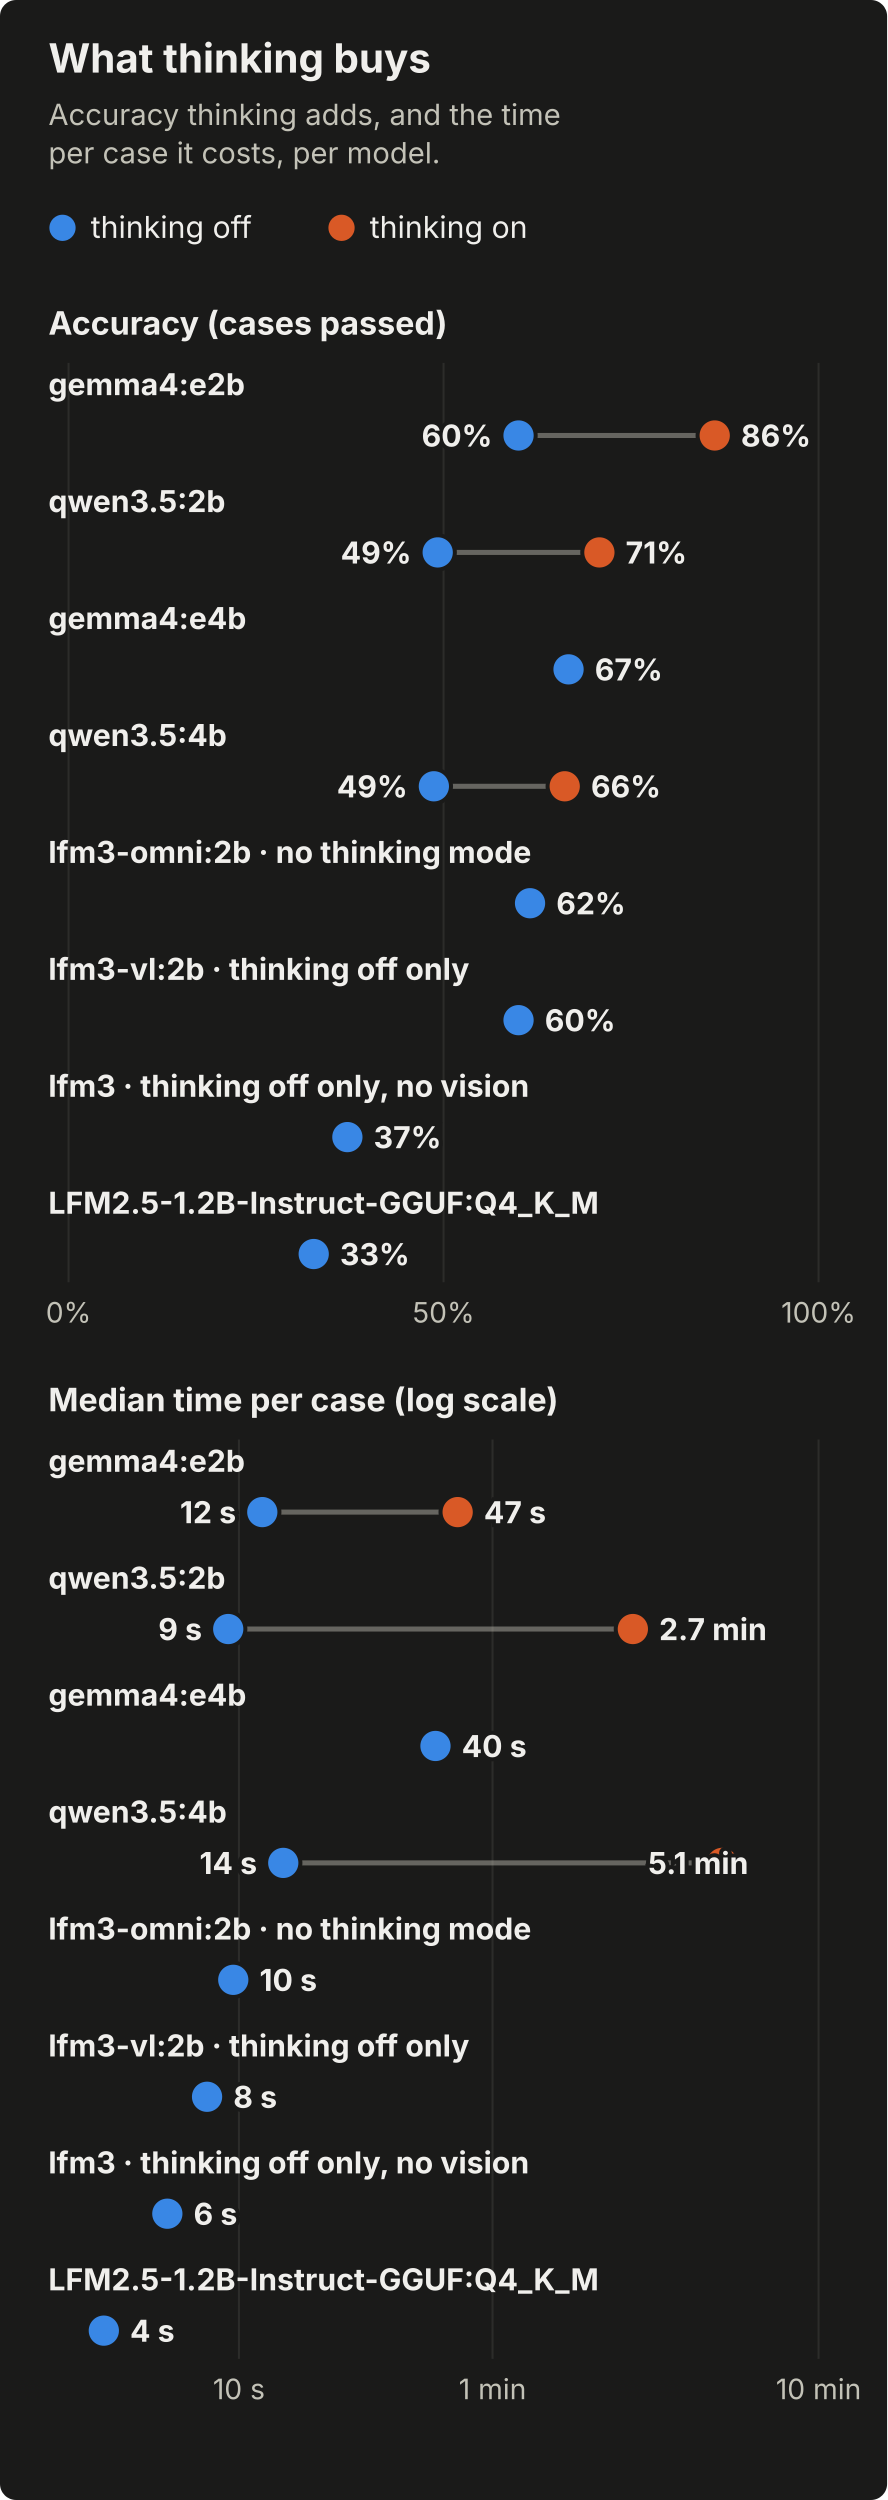
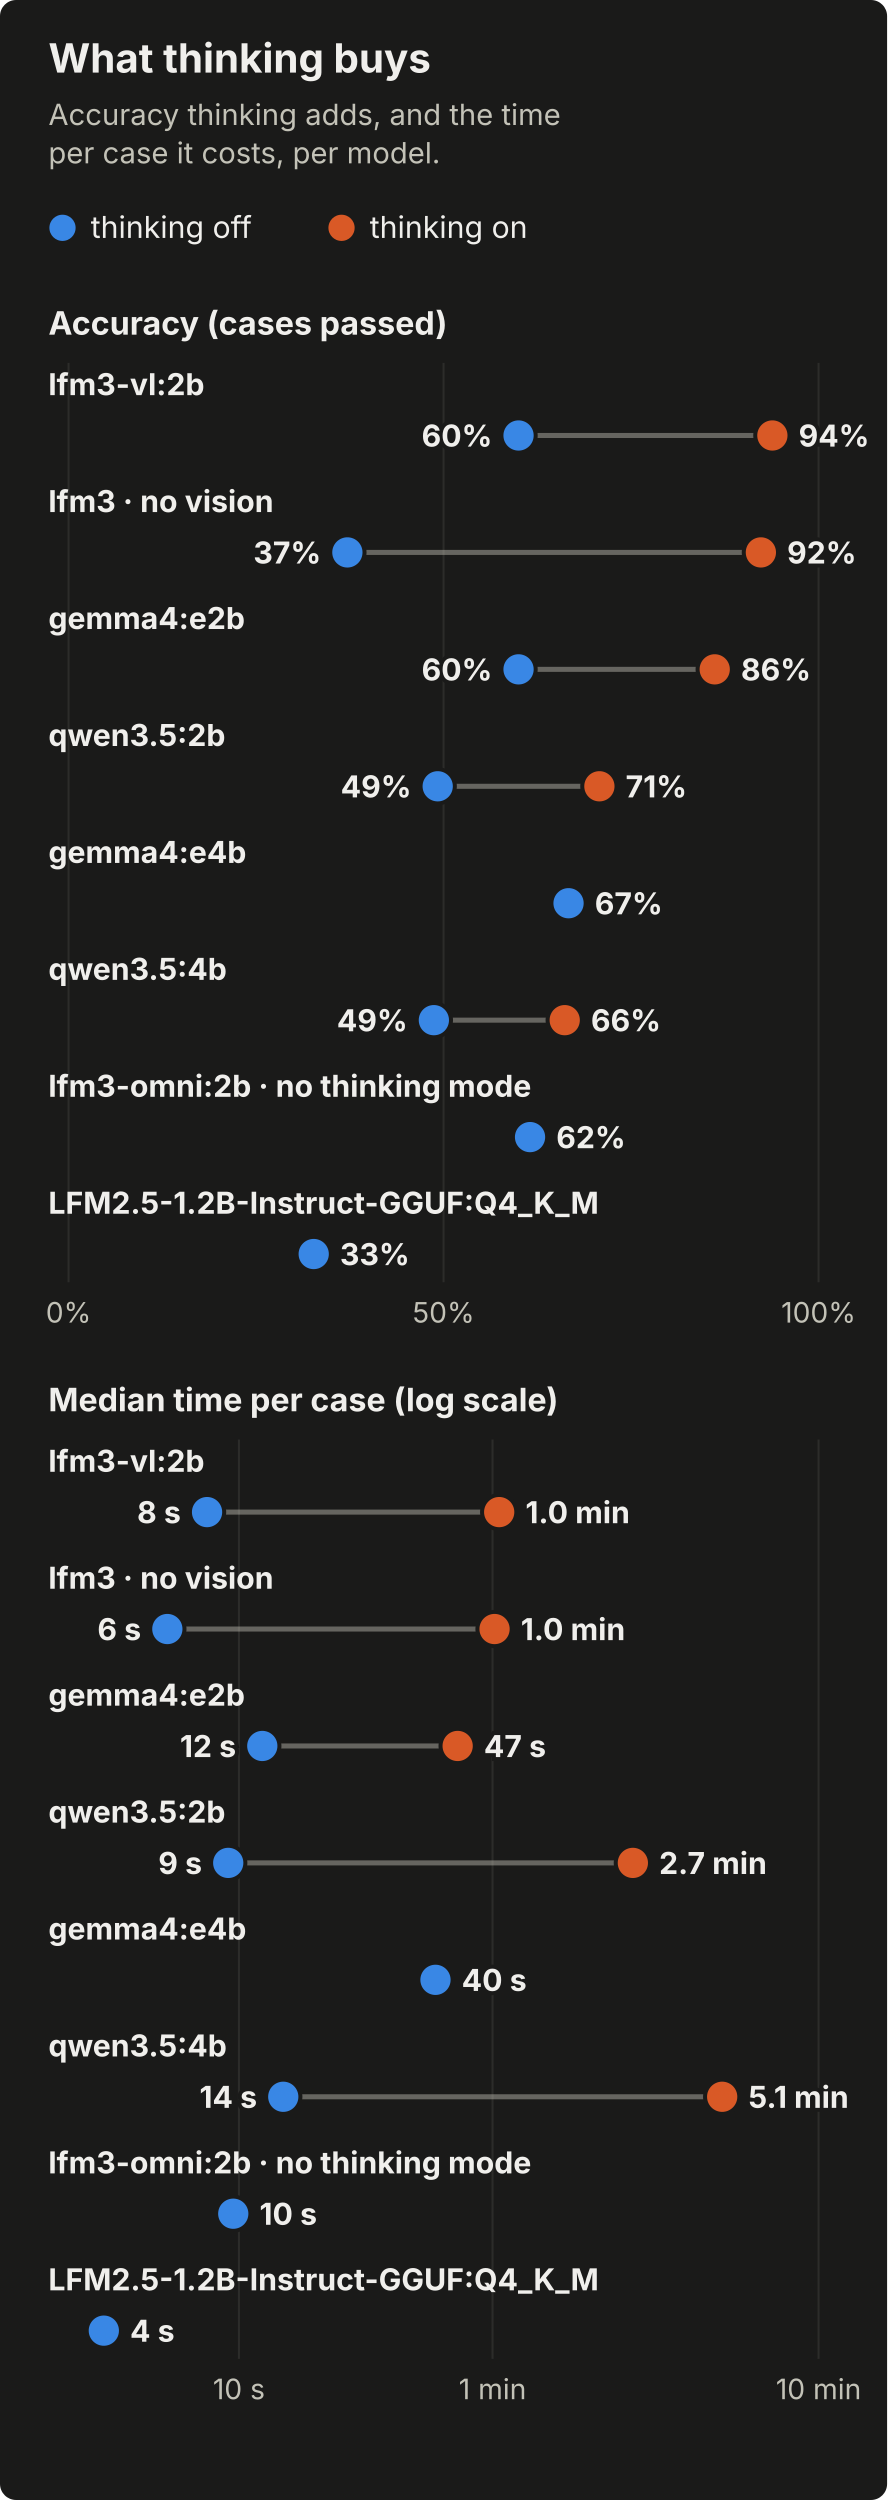
<svg xmlns="http://www.w3.org/2000/svg" width="440" height="1240" viewBox="0 0 440 1240" role="img" aria-label="What thinking buys">
  <rect width="440" height="1240" rx="8" fill="#1a1a19" />
  <text x="24.0" y="36.0" font-size="20" font-weight="700" text-anchor="start" fill="#f0efec" font-family="system-ui, -apple-system, Segoe UI, sans-serif">What thinking buys</text>
  <text x="24.0" y="62.0" font-size="14.5" font-weight="normal" text-anchor="start" fill="#c3c2b7" font-family="system-ui, -apple-system, Segoe UI, sans-serif">Accuracy thinking adds, and the time</text>
  <text x="24.0" y="81.0" font-size="14.5" font-weight="normal" text-anchor="start" fill="#c3c2b7" font-family="system-ui, -apple-system, Segoe UI, sans-serif">per case it costs, per model.</text>
  <circle cx="31.0" cy="113.0" r="7.5" fill="#3987e5" stroke="#1a1a19" stroke-width="2" />
  <text x="45.0" y="118.0" font-size="15" font-weight="normal" text-anchor="start" fill="#f0efec" font-family="system-ui, -apple-system, Segoe UI, sans-serif">thinking off</text>
  <circle cx="169.4" cy="113.0" r="7.5" fill="#d95926" stroke="#1a1a19" stroke-width="2" />
  <text x="183.4" y="118.0" font-size="15" font-weight="normal" text-anchor="start" fill="#f0efec" font-family="system-ui, -apple-system, Segoe UI, sans-serif">thinking on</text>
  <text x="24.0" y="166.0" font-size="16" font-weight="700" text-anchor="start" fill="#f0efec" font-family="system-ui, -apple-system, Segoe UI, sans-serif">Accuracy (cases passed)</text>
  <line x1="34.0" y1="180.0" x2="34.0" y2="636.0" stroke="#2c2c2a" stroke-width="1" />
  <text x="34.0" y="656.0" font-size="14" font-weight="normal" text-anchor="middle" fill="#c3c2b7" font-family="system-ui, -apple-system, Segoe UI, sans-serif">0%</text>
  <line x1="220.0" y1="180.0" x2="220.0" y2="636.0" stroke="#2c2c2a" stroke-width="1" />
  <text x="220.0" y="656.0" font-size="14" font-weight="normal" text-anchor="middle" fill="#c3c2b7" font-family="system-ui, -apple-system, Segoe UI, sans-serif">50%</text>
  <line x1="406.0" y1="180.0" x2="406.0" y2="636.0" stroke="#2c2c2a" stroke-width="1" />
  <text x="406.0" y="656.0" font-size="14" font-weight="normal" text-anchor="middle" fill="#c3c2b7" font-family="system-ui, -apple-system, Segoe UI, sans-serif">100%</text>
-   <text x="24.0" y="196.0" font-size="15" font-weight="700" text-anchor="start" fill="#f0efec" font-family="system-ui, -apple-system, Segoe UI, sans-serif">gemma4:e2b</text>
-   <line x1="257.2" y1="216.0" x2="354.5" y2="216.0" stroke="#c3c2b7" stroke-width="2.5" stroke-opacity="0.45" />
+   <text x="24.0" y="196.0" font-size="15" font-weight="700" text-anchor="start" fill="#f0efec" font-family="system-ui, -apple-system, Segoe UI, sans-serif">lfm3-vl:2b</text>
+   <line x1="257.2" y1="216.0" x2="383.1" y2="216.0" stroke="#c3c2b7" stroke-width="2.5" stroke-opacity="0.45" />
  <circle cx="257.2" cy="216.0" r="8.5" fill="#3987e5" stroke="#1a1a19" stroke-width="2" />
-   <circle cx="354.5" cy="216.0" r="8.5" fill="#d95926" stroke="#1a1a19" stroke-width="2" />
+   <circle cx="383.1" cy="216.0" r="8.5" fill="#d95926" stroke="#1a1a19" stroke-width="2" />
  <text x="244.2" y="221.5" font-size="15" font-weight="700" text-anchor="end" fill="#f0efec" stroke="#1a1a19" stroke-width="4" paint-order="stroke" font-family="system-ui, -apple-system, Segoe UI, sans-serif">60%</text>
-   <text x="367.5" y="221.5" font-size="15" font-weight="700" text-anchor="start" fill="#f0efec" stroke="#1a1a19" stroke-width="4" paint-order="stroke" font-family="system-ui, -apple-system, Segoe UI, sans-serif">86%</text>
-   <text x="24.0" y="254.0" font-size="15" font-weight="700" text-anchor="start" fill="#f0efec" font-family="system-ui, -apple-system, Segoe UI, sans-serif">qwen3.5:2b</text>
-   <line x1="217.1" y1="274.0" x2="297.3" y2="274.0" stroke="#c3c2b7" stroke-width="2.5" stroke-opacity="0.45" />
-   <circle cx="217.1" cy="274.0" r="8.5" fill="#3987e5" stroke="#1a1a19" stroke-width="2" />
-   <circle cx="297.3" cy="274.0" r="8.5" fill="#d95926" stroke="#1a1a19" stroke-width="2" />
-   <text x="204.1" y="279.5" font-size="15" font-weight="700" text-anchor="end" fill="#f0efec" stroke="#1a1a19" stroke-width="4" paint-order="stroke" font-family="system-ui, -apple-system, Segoe UI, sans-serif">49%</text>
-   <text x="310.3" y="279.5" font-size="15" font-weight="700" text-anchor="start" fill="#f0efec" stroke="#1a1a19" stroke-width="4" paint-order="stroke" font-family="system-ui, -apple-system, Segoe UI, sans-serif">71%</text>
-   <text x="24.0" y="312.0" font-size="15" font-weight="700" text-anchor="start" fill="#f0efec" font-family="system-ui, -apple-system, Segoe UI, sans-serif">gemma4:e4b</text>
-   <circle cx="282.0" cy="332.0" r="8.5" fill="#3987e5" stroke="#1a1a19" stroke-width="2" />
-   <text x="295.0" y="337.5" font-size="15" font-weight="700" text-anchor="start" fill="#f0efec" stroke="#1a1a19" stroke-width="4" paint-order="stroke" font-family="system-ui, -apple-system, Segoe UI, sans-serif">67%</text>
-   <text x="24.0" y="370.0" font-size="15" font-weight="700" text-anchor="start" fill="#f0efec" font-family="system-ui, -apple-system, Segoe UI, sans-serif">qwen3.5:4b</text>
-   <line x1="215.2" y1="390.0" x2="280.1" y2="390.0" stroke="#c3c2b7" stroke-width="2.5" stroke-opacity="0.45" />
-   <circle cx="215.2" cy="390.0" r="8.5" fill="#3987e5" stroke="#1a1a19" stroke-width="2" />
-   <circle cx="280.1" cy="390.0" r="8.5" fill="#d95926" stroke="#1a1a19" stroke-width="2" />
-   <text x="202.2" y="395.5" font-size="15" font-weight="700" text-anchor="end" fill="#f0efec" stroke="#1a1a19" stroke-width="4" paint-order="stroke" font-family="system-ui, -apple-system, Segoe UI, sans-serif">49%</text>
-   <text x="293.1" y="395.5" font-size="15" font-weight="700" text-anchor="start" fill="#f0efec" stroke="#1a1a19" stroke-width="4" paint-order="stroke" font-family="system-ui, -apple-system, Segoe UI, sans-serif">66%</text>
-   <text x="24.0" y="428.0" font-size="15" font-weight="700" text-anchor="start" fill="#f0efec" font-family="system-ui, -apple-system, Segoe UI, sans-serif">lfm3-omni:2b  · no thinking mode</text>
-   <circle cx="262.9" cy="448.0" r="8.5" fill="#3987e5" stroke="#1a1a19" stroke-width="2" />
-   <text x="275.9" y="453.5" font-size="15" font-weight="700" text-anchor="start" fill="#f0efec" stroke="#1a1a19" stroke-width="4" paint-order="stroke" font-family="system-ui, -apple-system, Segoe UI, sans-serif">62%</text>
-   <text x="24.0" y="486.0" font-size="15" font-weight="700" text-anchor="start" fill="#f0efec" font-family="system-ui, -apple-system, Segoe UI, sans-serif">lfm3-vl:2b  · thinking off only</text>
-   <circle cx="257.2" cy="506.0" r="8.5" fill="#3987e5" stroke="#1a1a19" stroke-width="2" />
-   <text x="270.2" y="511.5" font-size="15" font-weight="700" text-anchor="start" fill="#f0efec" stroke="#1a1a19" stroke-width="4" paint-order="stroke" font-family="system-ui, -apple-system, Segoe UI, sans-serif">60%</text>
-   <text x="24.0" y="544.0" font-size="15" font-weight="700" text-anchor="start" fill="#f0efec" font-family="system-ui, -apple-system, Segoe UI, sans-serif">lfm3  · thinking off only, no vision</text>
-   <circle cx="172.3" cy="564.0" r="8.5" fill="#3987e5" stroke="#1a1a19" stroke-width="2" />
-   <text x="185.3" y="569.5" font-size="15" font-weight="700" text-anchor="start" fill="#f0efec" stroke="#1a1a19" stroke-width="4" paint-order="stroke" font-family="system-ui, -apple-system, Segoe UI, sans-serif">37%</text>
+   <text x="396.1" y="221.5" font-size="15" font-weight="700" text-anchor="start" fill="#f0efec" stroke="#1a1a19" stroke-width="4" paint-order="stroke" font-family="system-ui, -apple-system, Segoe UI, sans-serif">94%</text>
+   <text x="24.0" y="254.0" font-size="15" font-weight="700" text-anchor="start" fill="#f0efec" font-family="system-ui, -apple-system, Segoe UI, sans-serif">lfm3  · no vision</text>
+   <line x1="172.3" y1="274.0" x2="377.4" y2="274.0" stroke="#c3c2b7" stroke-width="2.5" stroke-opacity="0.45" />
+   <circle cx="172.3" cy="274.0" r="8.5" fill="#3987e5" stroke="#1a1a19" stroke-width="2" />
+   <circle cx="377.4" cy="274.0" r="8.5" fill="#d95926" stroke="#1a1a19" stroke-width="2" />
+   <text x="159.3" y="279.5" font-size="15" font-weight="700" text-anchor="end" fill="#f0efec" stroke="#1a1a19" stroke-width="4" paint-order="stroke" font-family="system-ui, -apple-system, Segoe UI, sans-serif">37%</text>
+   <text x="390.4" y="279.5" font-size="15" font-weight="700" text-anchor="start" fill="#f0efec" stroke="#1a1a19" stroke-width="4" paint-order="stroke" font-family="system-ui, -apple-system, Segoe UI, sans-serif">92%</text>
+   <text x="24.0" y="312.0" font-size="15" font-weight="700" text-anchor="start" fill="#f0efec" font-family="system-ui, -apple-system, Segoe UI, sans-serif">gemma4:e2b</text>
+   <line x1="257.2" y1="332.0" x2="354.5" y2="332.0" stroke="#c3c2b7" stroke-width="2.5" stroke-opacity="0.45" />
+   <circle cx="257.2" cy="332.0" r="8.5" fill="#3987e5" stroke="#1a1a19" stroke-width="2" />
+   <circle cx="354.5" cy="332.0" r="8.5" fill="#d95926" stroke="#1a1a19" stroke-width="2" />
+   <text x="244.2" y="337.5" font-size="15" font-weight="700" text-anchor="end" fill="#f0efec" stroke="#1a1a19" stroke-width="4" paint-order="stroke" font-family="system-ui, -apple-system, Segoe UI, sans-serif">60%</text>
+   <text x="367.5" y="337.5" font-size="15" font-weight="700" text-anchor="start" fill="#f0efec" stroke="#1a1a19" stroke-width="4" paint-order="stroke" font-family="system-ui, -apple-system, Segoe UI, sans-serif">86%</text>
+   <text x="24.0" y="370.0" font-size="15" font-weight="700" text-anchor="start" fill="#f0efec" font-family="system-ui, -apple-system, Segoe UI, sans-serif">qwen3.5:2b</text>
+   <line x1="217.1" y1="390.0" x2="297.3" y2="390.0" stroke="#c3c2b7" stroke-width="2.5" stroke-opacity="0.45" />
+   <circle cx="217.1" cy="390.0" r="8.5" fill="#3987e5" stroke="#1a1a19" stroke-width="2" />
+   <circle cx="297.3" cy="390.0" r="8.5" fill="#d95926" stroke="#1a1a19" stroke-width="2" />
+   <text x="204.1" y="395.5" font-size="15" font-weight="700" text-anchor="end" fill="#f0efec" stroke="#1a1a19" stroke-width="4" paint-order="stroke" font-family="system-ui, -apple-system, Segoe UI, sans-serif">49%</text>
+   <text x="310.3" y="395.5" font-size="15" font-weight="700" text-anchor="start" fill="#f0efec" stroke="#1a1a19" stroke-width="4" paint-order="stroke" font-family="system-ui, -apple-system, Segoe UI, sans-serif">71%</text>
+   <text x="24.0" y="428.0" font-size="15" font-weight="700" text-anchor="start" fill="#f0efec" font-family="system-ui, -apple-system, Segoe UI, sans-serif">gemma4:e4b</text>
+   <circle cx="282.0" cy="448.0" r="8.5" fill="#3987e5" stroke="#1a1a19" stroke-width="2" />
+   <text x="295.0" y="453.5" font-size="15" font-weight="700" text-anchor="start" fill="#f0efec" stroke="#1a1a19" stroke-width="4" paint-order="stroke" font-family="system-ui, -apple-system, Segoe UI, sans-serif">67%</text>
+   <text x="24.0" y="486.0" font-size="15" font-weight="700" text-anchor="start" fill="#f0efec" font-family="system-ui, -apple-system, Segoe UI, sans-serif">qwen3.5:4b</text>
+   <line x1="215.2" y1="506.0" x2="280.1" y2="506.0" stroke="#c3c2b7" stroke-width="2.5" stroke-opacity="0.45" />
+   <circle cx="215.2" cy="506.0" r="8.5" fill="#3987e5" stroke="#1a1a19" stroke-width="2" />
+   <circle cx="280.1" cy="506.0" r="8.5" fill="#d95926" stroke="#1a1a19" stroke-width="2" />
+   <text x="202.2" y="511.5" font-size="15" font-weight="700" text-anchor="end" fill="#f0efec" stroke="#1a1a19" stroke-width="4" paint-order="stroke" font-family="system-ui, -apple-system, Segoe UI, sans-serif">49%</text>
+   <text x="293.1" y="511.5" font-size="15" font-weight="700" text-anchor="start" fill="#f0efec" stroke="#1a1a19" stroke-width="4" paint-order="stroke" font-family="system-ui, -apple-system, Segoe UI, sans-serif">66%</text>
+   <text x="24.0" y="544.0" font-size="15" font-weight="700" text-anchor="start" fill="#f0efec" font-family="system-ui, -apple-system, Segoe UI, sans-serif">lfm3-omni:2b  · no thinking mode</text>
+   <circle cx="262.9" cy="564.0" r="8.5" fill="#3987e5" stroke="#1a1a19" stroke-width="2" />
+   <text x="275.9" y="569.5" font-size="15" font-weight="700" text-anchor="start" fill="#f0efec" stroke="#1a1a19" stroke-width="4" paint-order="stroke" font-family="system-ui, -apple-system, Segoe UI, sans-serif">62%</text>
  <text x="24.0" y="602.0" font-size="15" font-weight="700" text-anchor="start" fill="#f0efec" font-family="system-ui, -apple-system, Segoe UI, sans-serif">LFM2.5-1.2B-Instruct-GGUF:Q4_K_M</text>
  <circle cx="155.6" cy="622.0" r="8.5" fill="#3987e5" stroke="#1a1a19" stroke-width="2" />
  <text x="168.6" y="627.5" font-size="15" font-weight="700" text-anchor="start" fill="#f0efec" stroke="#1a1a19" stroke-width="4" paint-order="stroke" font-family="system-ui, -apple-system, Segoe UI, sans-serif">33%</text>
  <text x="24.0" y="700.0" font-size="16" font-weight="700" text-anchor="start" fill="#f0efec" font-family="system-ui, -apple-system, Segoe UI, sans-serif">Median time per case (log scale)</text>
  <line x1="118.5" y1="714.0" x2="118.5" y2="1170.0" stroke="#2c2c2a" stroke-width="1" />
  <text x="118.5" y="1190.0" font-size="14" font-weight="normal" text-anchor="middle" fill="#c3c2b7" font-family="system-ui, -apple-system, Segoe UI, sans-serif">10 s</text>
  <line x1="244.3" y1="714.0" x2="244.3" y2="1170.0" stroke="#2c2c2a" stroke-width="1" />
  <text x="244.3" y="1190.0" font-size="14" font-weight="normal" text-anchor="middle" fill="#c3c2b7" font-family="system-ui, -apple-system, Segoe UI, sans-serif">1 min</text>
  <line x1="406.0" y1="714.0" x2="406.0" y2="1170.0" stroke="#2c2c2a" stroke-width="1" />
  <text x="406.0" y="1190.0" font-size="14" font-weight="normal" text-anchor="middle" fill="#c3c2b7" font-family="system-ui, -apple-system, Segoe UI, sans-serif">10 min</text>
-   <text x="24.0" y="730.0" font-size="15" font-weight="700" text-anchor="start" fill="#f0efec" font-family="system-ui, -apple-system, Segoe UI, sans-serif">gemma4:e2b</text>
-   <line x1="130.1" y1="750.0" x2="227.0" y2="750.0" stroke="#c3c2b7" stroke-width="2.5" stroke-opacity="0.45" />
-   <circle cx="130.1" cy="750.0" r="8.5" fill="#3987e5" stroke="#1a1a19" stroke-width="2" />
-   <circle cx="227.0" cy="750.0" r="8.5" fill="#d95926" stroke="#1a1a19" stroke-width="2" />
-   <text x="117.1" y="755.5" font-size="15" font-weight="700" text-anchor="end" fill="#f0efec" stroke="#1a1a19" stroke-width="4" paint-order="stroke" font-family="system-ui, -apple-system, Segoe UI, sans-serif">12 s</text>
-   <text x="240.0" y="755.5" font-size="15" font-weight="700" text-anchor="start" fill="#f0efec" stroke="#1a1a19" stroke-width="4" paint-order="stroke" font-family="system-ui, -apple-system, Segoe UI, sans-serif">47 s</text>
-   <text x="24.0" y="788.0" font-size="15" font-weight="700" text-anchor="start" fill="#f0efec" font-family="system-ui, -apple-system, Segoe UI, sans-serif">qwen3.5:2b</text>
-   <line x1="113.2" y1="808.0" x2="313.9" y2="808.0" stroke="#c3c2b7" stroke-width="2.5" stroke-opacity="0.45" />
-   <circle cx="113.2" cy="808.0" r="8.5" fill="#3987e5" stroke="#1a1a19" stroke-width="2" />
-   <circle cx="313.9" cy="808.0" r="8.5" fill="#d95926" stroke="#1a1a19" stroke-width="2" />
-   <text x="100.2" y="813.5" font-size="15" font-weight="700" text-anchor="end" fill="#f0efec" stroke="#1a1a19" stroke-width="4" paint-order="stroke" font-family="system-ui, -apple-system, Segoe UI, sans-serif">9 s</text>
-   <text x="326.9" y="813.5" font-size="15" font-weight="700" text-anchor="start" fill="#f0efec" stroke="#1a1a19" stroke-width="4" paint-order="stroke" font-family="system-ui, -apple-system, Segoe UI, sans-serif">2.7 min</text>
-   <text x="24.0" y="846.0" font-size="15" font-weight="700" text-anchor="start" fill="#f0efec" font-family="system-ui, -apple-system, Segoe UI, sans-serif">gemma4:e4b</text>
-   <circle cx="216.0" cy="866.0" r="8.5" fill="#3987e5" stroke="#1a1a19" stroke-width="2" />
-   <text x="229.0" y="871.5" font-size="15" font-weight="700" text-anchor="start" fill="#f0efec" stroke="#1a1a19" stroke-width="4" paint-order="stroke" font-family="system-ui, -apple-system, Segoe UI, sans-serif">40 s</text>
-   <text x="24.0" y="904.0" font-size="15" font-weight="700" text-anchor="start" fill="#f0efec" font-family="system-ui, -apple-system, Segoe UI, sans-serif">qwen3.5:4b</text>
-   <line x1="140.5" y1="924.0" x2="358.2" y2="924.0" stroke="#c3c2b7" stroke-width="2.5" stroke-opacity="0.45" />
-   <circle cx="140.5" cy="924.0" r="8.5" fill="#3987e5" stroke="#1a1a19" stroke-width="2" />
-   <circle cx="358.2" cy="924.0" r="8.5" fill="#d95926" stroke="#1a1a19" stroke-width="2" />
-   <text x="127.5" y="929.5" font-size="15" font-weight="700" text-anchor="end" fill="#f0efec" stroke="#1a1a19" stroke-width="4" paint-order="stroke" font-family="system-ui, -apple-system, Segoe UI, sans-serif">14 s</text>
-   <text x="371.2" y="929.5" font-size="15" font-weight="700" text-anchor="end" fill="#f0efec" stroke="#1a1a19" stroke-width="4" paint-order="stroke" font-family="system-ui, -apple-system, Segoe UI, sans-serif">5.1 min</text>
-   <text x="24.0" y="962.0" font-size="15" font-weight="700" text-anchor="start" fill="#f0efec" font-family="system-ui, -apple-system, Segoe UI, sans-serif">lfm3-omni:2b  · no thinking mode</text>
-   <circle cx="115.7" cy="982.0" r="8.5" fill="#3987e5" stroke="#1a1a19" stroke-width="2" />
-   <text x="128.7" y="987.5" font-size="15" font-weight="700" text-anchor="start" fill="#f0efec" stroke="#1a1a19" stroke-width="4" paint-order="stroke" font-family="system-ui, -apple-system, Segoe UI, sans-serif">10 s</text>
-   <text x="24.0" y="1020.0" font-size="15" font-weight="700" text-anchor="start" fill="#f0efec" font-family="system-ui, -apple-system, Segoe UI, sans-serif">lfm3-vl:2b  · thinking off only</text>
-   <circle cx="102.7" cy="1040.0" r="8.5" fill="#3987e5" stroke="#1a1a19" stroke-width="2" />
-   <text x="115.7" y="1045.5" font-size="15" font-weight="700" text-anchor="start" fill="#f0efec" stroke="#1a1a19" stroke-width="4" paint-order="stroke" font-family="system-ui, -apple-system, Segoe UI, sans-serif">8 s</text>
-   <text x="24.0" y="1078.0" font-size="15" font-weight="700" text-anchor="start" fill="#f0efec" font-family="system-ui, -apple-system, Segoe UI, sans-serif">lfm3  · thinking off only, no vision</text>
-   <circle cx="83.0" cy="1098.0" r="8.5" fill="#3987e5" stroke="#1a1a19" stroke-width="2" />
-   <text x="96.0" y="1103.5" font-size="15" font-weight="700" text-anchor="start" fill="#f0efec" stroke="#1a1a19" stroke-width="4" paint-order="stroke" font-family="system-ui, -apple-system, Segoe UI, sans-serif">6 s</text>
+   <text x="24.0" y="730.0" font-size="15" font-weight="700" text-anchor="start" fill="#f0efec" font-family="system-ui, -apple-system, Segoe UI, sans-serif">lfm3-vl:2b</text>
+   <line x1="102.7" y1="750.0" x2="247.6" y2="750.0" stroke="#c3c2b7" stroke-width="2.5" stroke-opacity="0.45" />
+   <circle cx="102.7" cy="750.0" r="8.5" fill="#3987e5" stroke="#1a1a19" stroke-width="2" />
+   <circle cx="247.6" cy="750.0" r="8.5" fill="#d95926" stroke="#1a1a19" stroke-width="2" />
+   <text x="89.7" y="755.5" font-size="15" font-weight="700" text-anchor="end" fill="#f0efec" stroke="#1a1a19" stroke-width="4" paint-order="stroke" font-family="system-ui, -apple-system, Segoe UI, sans-serif">8 s</text>
+   <text x="260.6" y="755.5" font-size="15" font-weight="700" text-anchor="start" fill="#f0efec" stroke="#1a1a19" stroke-width="4" paint-order="stroke" font-family="system-ui, -apple-system, Segoe UI, sans-serif">1.0 min</text>
+   <text x="24.0" y="788.0" font-size="15" font-weight="700" text-anchor="start" fill="#f0efec" font-family="system-ui, -apple-system, Segoe UI, sans-serif">lfm3  · no vision</text>
+   <line x1="83.0" y1="808.0" x2="245.3" y2="808.0" stroke="#c3c2b7" stroke-width="2.5" stroke-opacity="0.45" />
+   <circle cx="83.0" cy="808.0" r="8.5" fill="#3987e5" stroke="#1a1a19" stroke-width="2" />
+   <circle cx="245.3" cy="808.0" r="8.5" fill="#d95926" stroke="#1a1a19" stroke-width="2" />
+   <text x="70.0" y="813.5" font-size="15" font-weight="700" text-anchor="end" fill="#f0efec" stroke="#1a1a19" stroke-width="4" paint-order="stroke" font-family="system-ui, -apple-system, Segoe UI, sans-serif">6 s</text>
+   <text x="258.3" y="813.5" font-size="15" font-weight="700" text-anchor="start" fill="#f0efec" stroke="#1a1a19" stroke-width="4" paint-order="stroke" font-family="system-ui, -apple-system, Segoe UI, sans-serif">1.0 min</text>
+   <text x="24.0" y="846.0" font-size="15" font-weight="700" text-anchor="start" fill="#f0efec" font-family="system-ui, -apple-system, Segoe UI, sans-serif">gemma4:e2b</text>
+   <line x1="130.1" y1="866.0" x2="227.0" y2="866.0" stroke="#c3c2b7" stroke-width="2.5" stroke-opacity="0.45" />
+   <circle cx="130.1" cy="866.0" r="8.5" fill="#3987e5" stroke="#1a1a19" stroke-width="2" />
+   <circle cx="227.0" cy="866.0" r="8.5" fill="#d95926" stroke="#1a1a19" stroke-width="2" />
+   <text x="117.1" y="871.5" font-size="15" font-weight="700" text-anchor="end" fill="#f0efec" stroke="#1a1a19" stroke-width="4" paint-order="stroke" font-family="system-ui, -apple-system, Segoe UI, sans-serif">12 s</text>
+   <text x="240.0" y="871.5" font-size="15" font-weight="700" text-anchor="start" fill="#f0efec" stroke="#1a1a19" stroke-width="4" paint-order="stroke" font-family="system-ui, -apple-system, Segoe UI, sans-serif">47 s</text>
+   <text x="24.0" y="904.0" font-size="15" font-weight="700" text-anchor="start" fill="#f0efec" font-family="system-ui, -apple-system, Segoe UI, sans-serif">qwen3.5:2b</text>
+   <line x1="113.2" y1="924.0" x2="313.9" y2="924.0" stroke="#c3c2b7" stroke-width="2.5" stroke-opacity="0.45" />
+   <circle cx="113.2" cy="924.0" r="8.5" fill="#3987e5" stroke="#1a1a19" stroke-width="2" />
+   <circle cx="313.9" cy="924.0" r="8.5" fill="#d95926" stroke="#1a1a19" stroke-width="2" />
+   <text x="100.2" y="929.5" font-size="15" font-weight="700" text-anchor="end" fill="#f0efec" stroke="#1a1a19" stroke-width="4" paint-order="stroke" font-family="system-ui, -apple-system, Segoe UI, sans-serif">9 s</text>
+   <text x="326.9" y="929.5" font-size="15" font-weight="700" text-anchor="start" fill="#f0efec" stroke="#1a1a19" stroke-width="4" paint-order="stroke" font-family="system-ui, -apple-system, Segoe UI, sans-serif">2.7 min</text>
+   <text x="24.0" y="962.0" font-size="15" font-weight="700" text-anchor="start" fill="#f0efec" font-family="system-ui, -apple-system, Segoe UI, sans-serif">gemma4:e4b</text>
+   <circle cx="216.0" cy="982.0" r="8.5" fill="#3987e5" stroke="#1a1a19" stroke-width="2" />
+   <text x="229.0" y="987.5" font-size="15" font-weight="700" text-anchor="start" fill="#f0efec" stroke="#1a1a19" stroke-width="4" paint-order="stroke" font-family="system-ui, -apple-system, Segoe UI, sans-serif">40 s</text>
+   <text x="24.0" y="1020.0" font-size="15" font-weight="700" text-anchor="start" fill="#f0efec" font-family="system-ui, -apple-system, Segoe UI, sans-serif">qwen3.5:4b</text>
+   <line x1="140.5" y1="1040.0" x2="358.2" y2="1040.0" stroke="#c3c2b7" stroke-width="2.5" stroke-opacity="0.45" />
+   <circle cx="140.5" cy="1040.0" r="8.5" fill="#3987e5" stroke="#1a1a19" stroke-width="2" />
+   <circle cx="358.2" cy="1040.0" r="8.5" fill="#d95926" stroke="#1a1a19" stroke-width="2" />
+   <text x="127.5" y="1045.5" font-size="15" font-weight="700" text-anchor="end" fill="#f0efec" stroke="#1a1a19" stroke-width="4" paint-order="stroke" font-family="system-ui, -apple-system, Segoe UI, sans-serif">14 s</text>
+   <text x="371.2" y="1045.5" font-size="15" font-weight="700" text-anchor="start" fill="#f0efec" stroke="#1a1a19" stroke-width="4" paint-order="stroke" font-family="system-ui, -apple-system, Segoe UI, sans-serif">5.1 min</text>
+   <text x="24.0" y="1078.0" font-size="15" font-weight="700" text-anchor="start" fill="#f0efec" font-family="system-ui, -apple-system, Segoe UI, sans-serif">lfm3-omni:2b  · no thinking mode</text>
+   <circle cx="115.7" cy="1098.0" r="8.5" fill="#3987e5" stroke="#1a1a19" stroke-width="2" />
+   <text x="128.7" y="1103.5" font-size="15" font-weight="700" text-anchor="start" fill="#f0efec" stroke="#1a1a19" stroke-width="4" paint-order="stroke" font-family="system-ui, -apple-system, Segoe UI, sans-serif">10 s</text>
  <text x="24.0" y="1136.0" font-size="15" font-weight="700" text-anchor="start" fill="#f0efec" font-family="system-ui, -apple-system, Segoe UI, sans-serif">LFM2.5-1.2B-Instruct-GGUF:Q4_K_M</text>
  <circle cx="51.5" cy="1156.0" r="8.5" fill="#3987e5" stroke="#1a1a19" stroke-width="2" />
  <text x="64.5" y="1161.5" font-size="15" font-weight="700" text-anchor="start" fill="#f0efec" stroke="#1a1a19" stroke-width="4" paint-order="stroke" font-family="system-ui, -apple-system, Segoe UI, sans-serif">4 s</text>
</svg>
